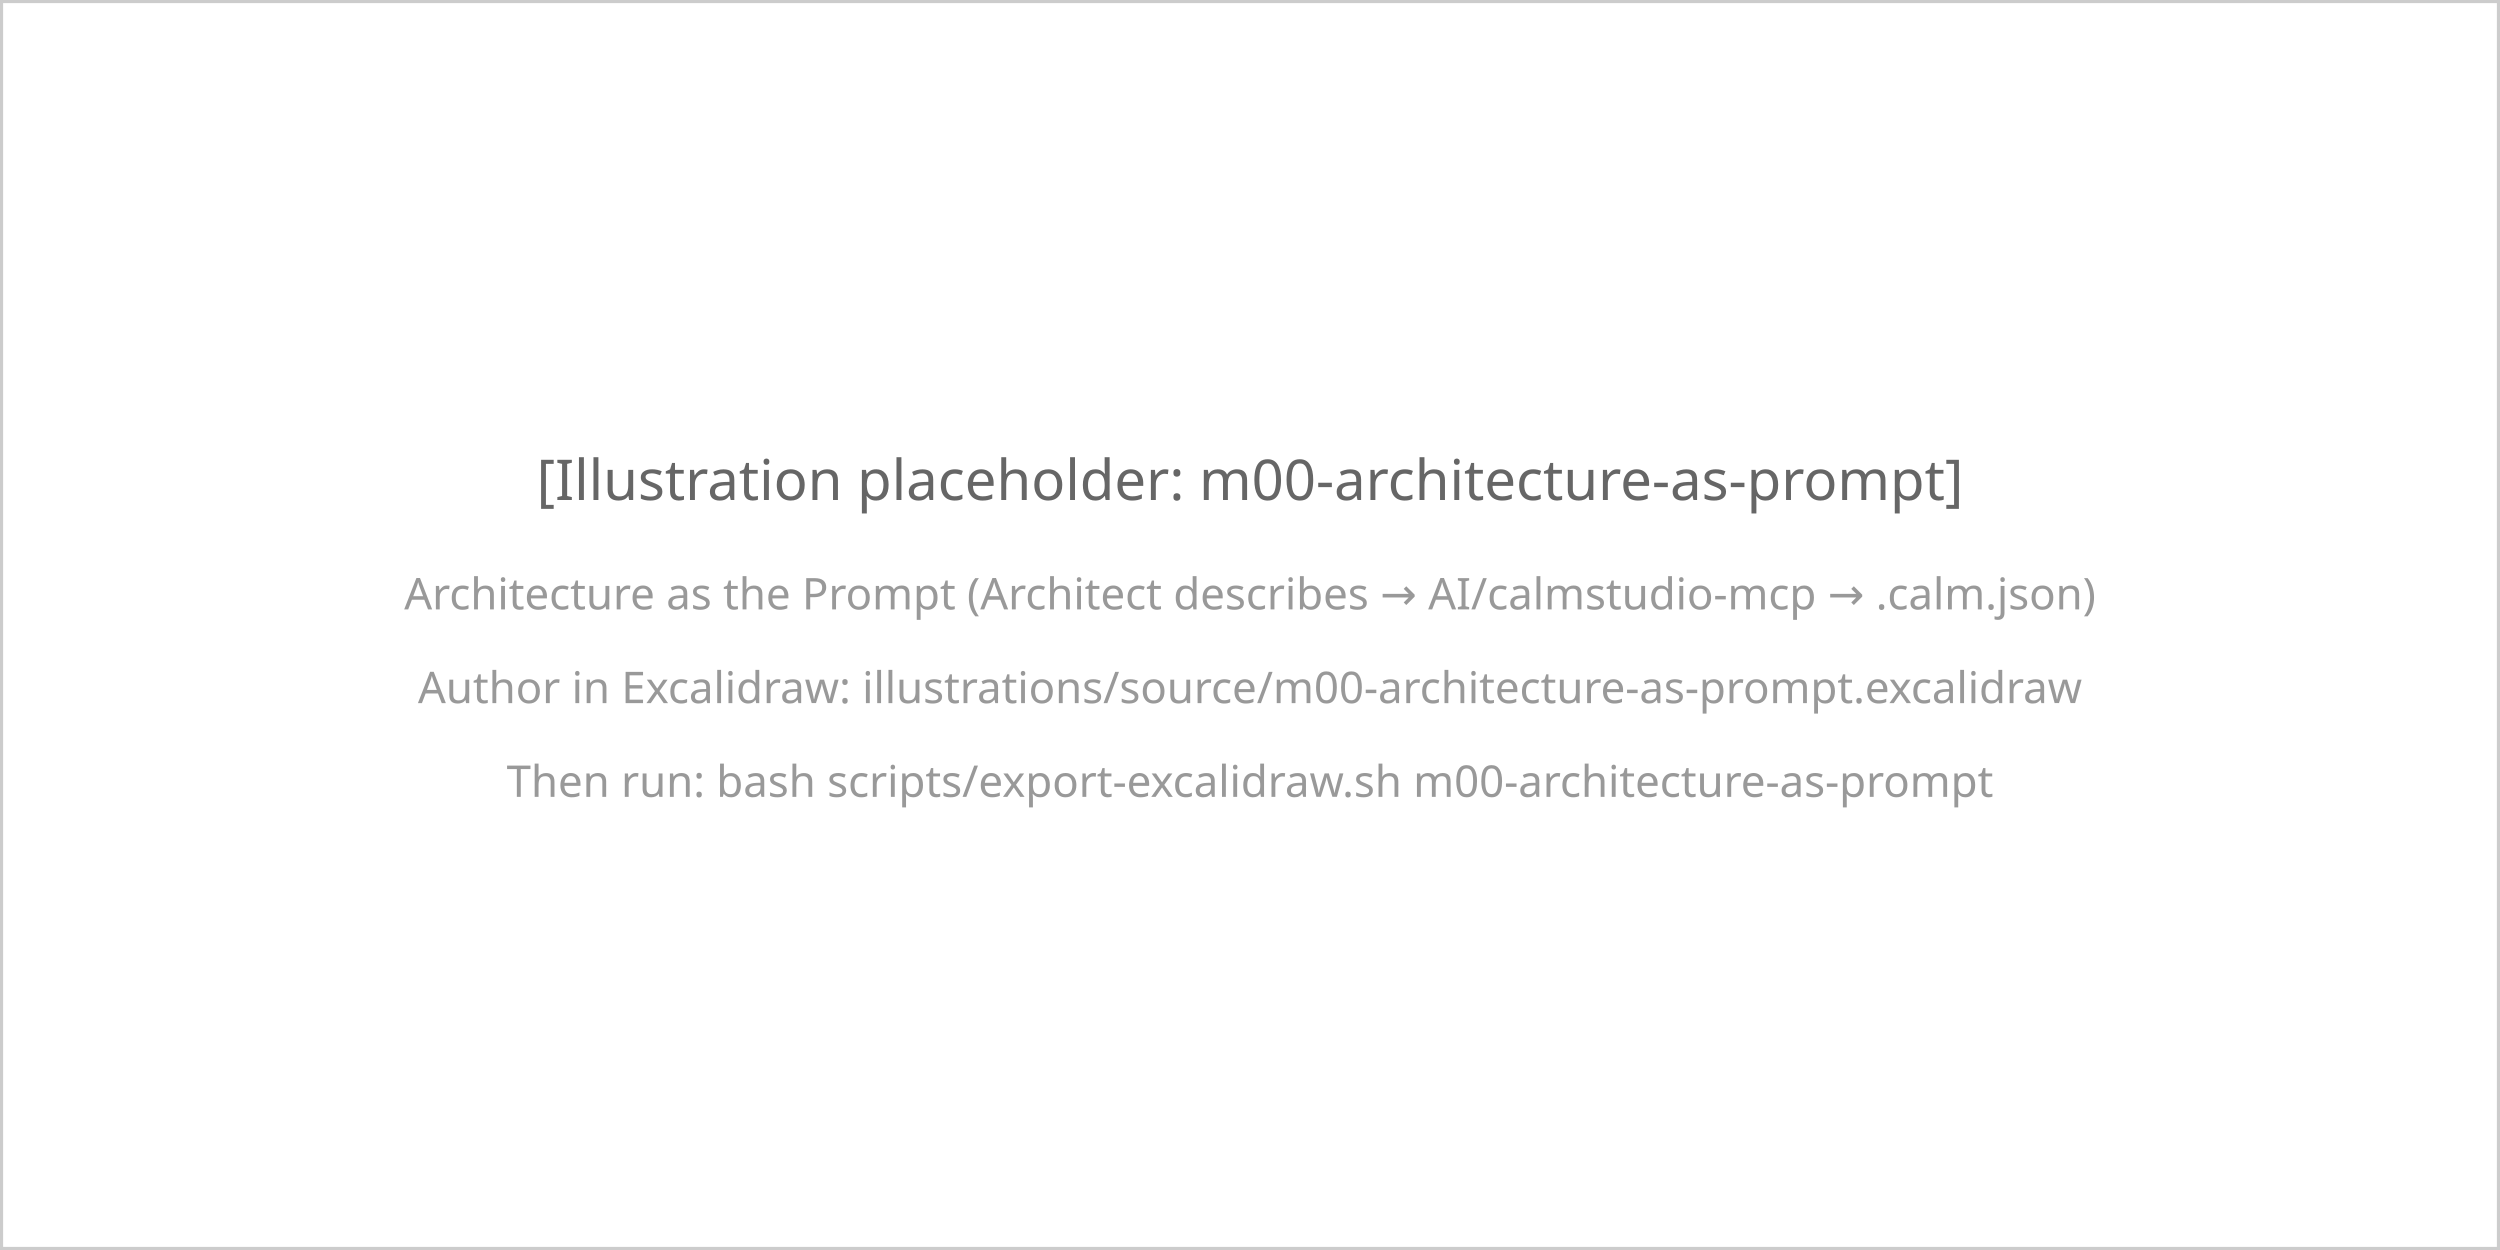
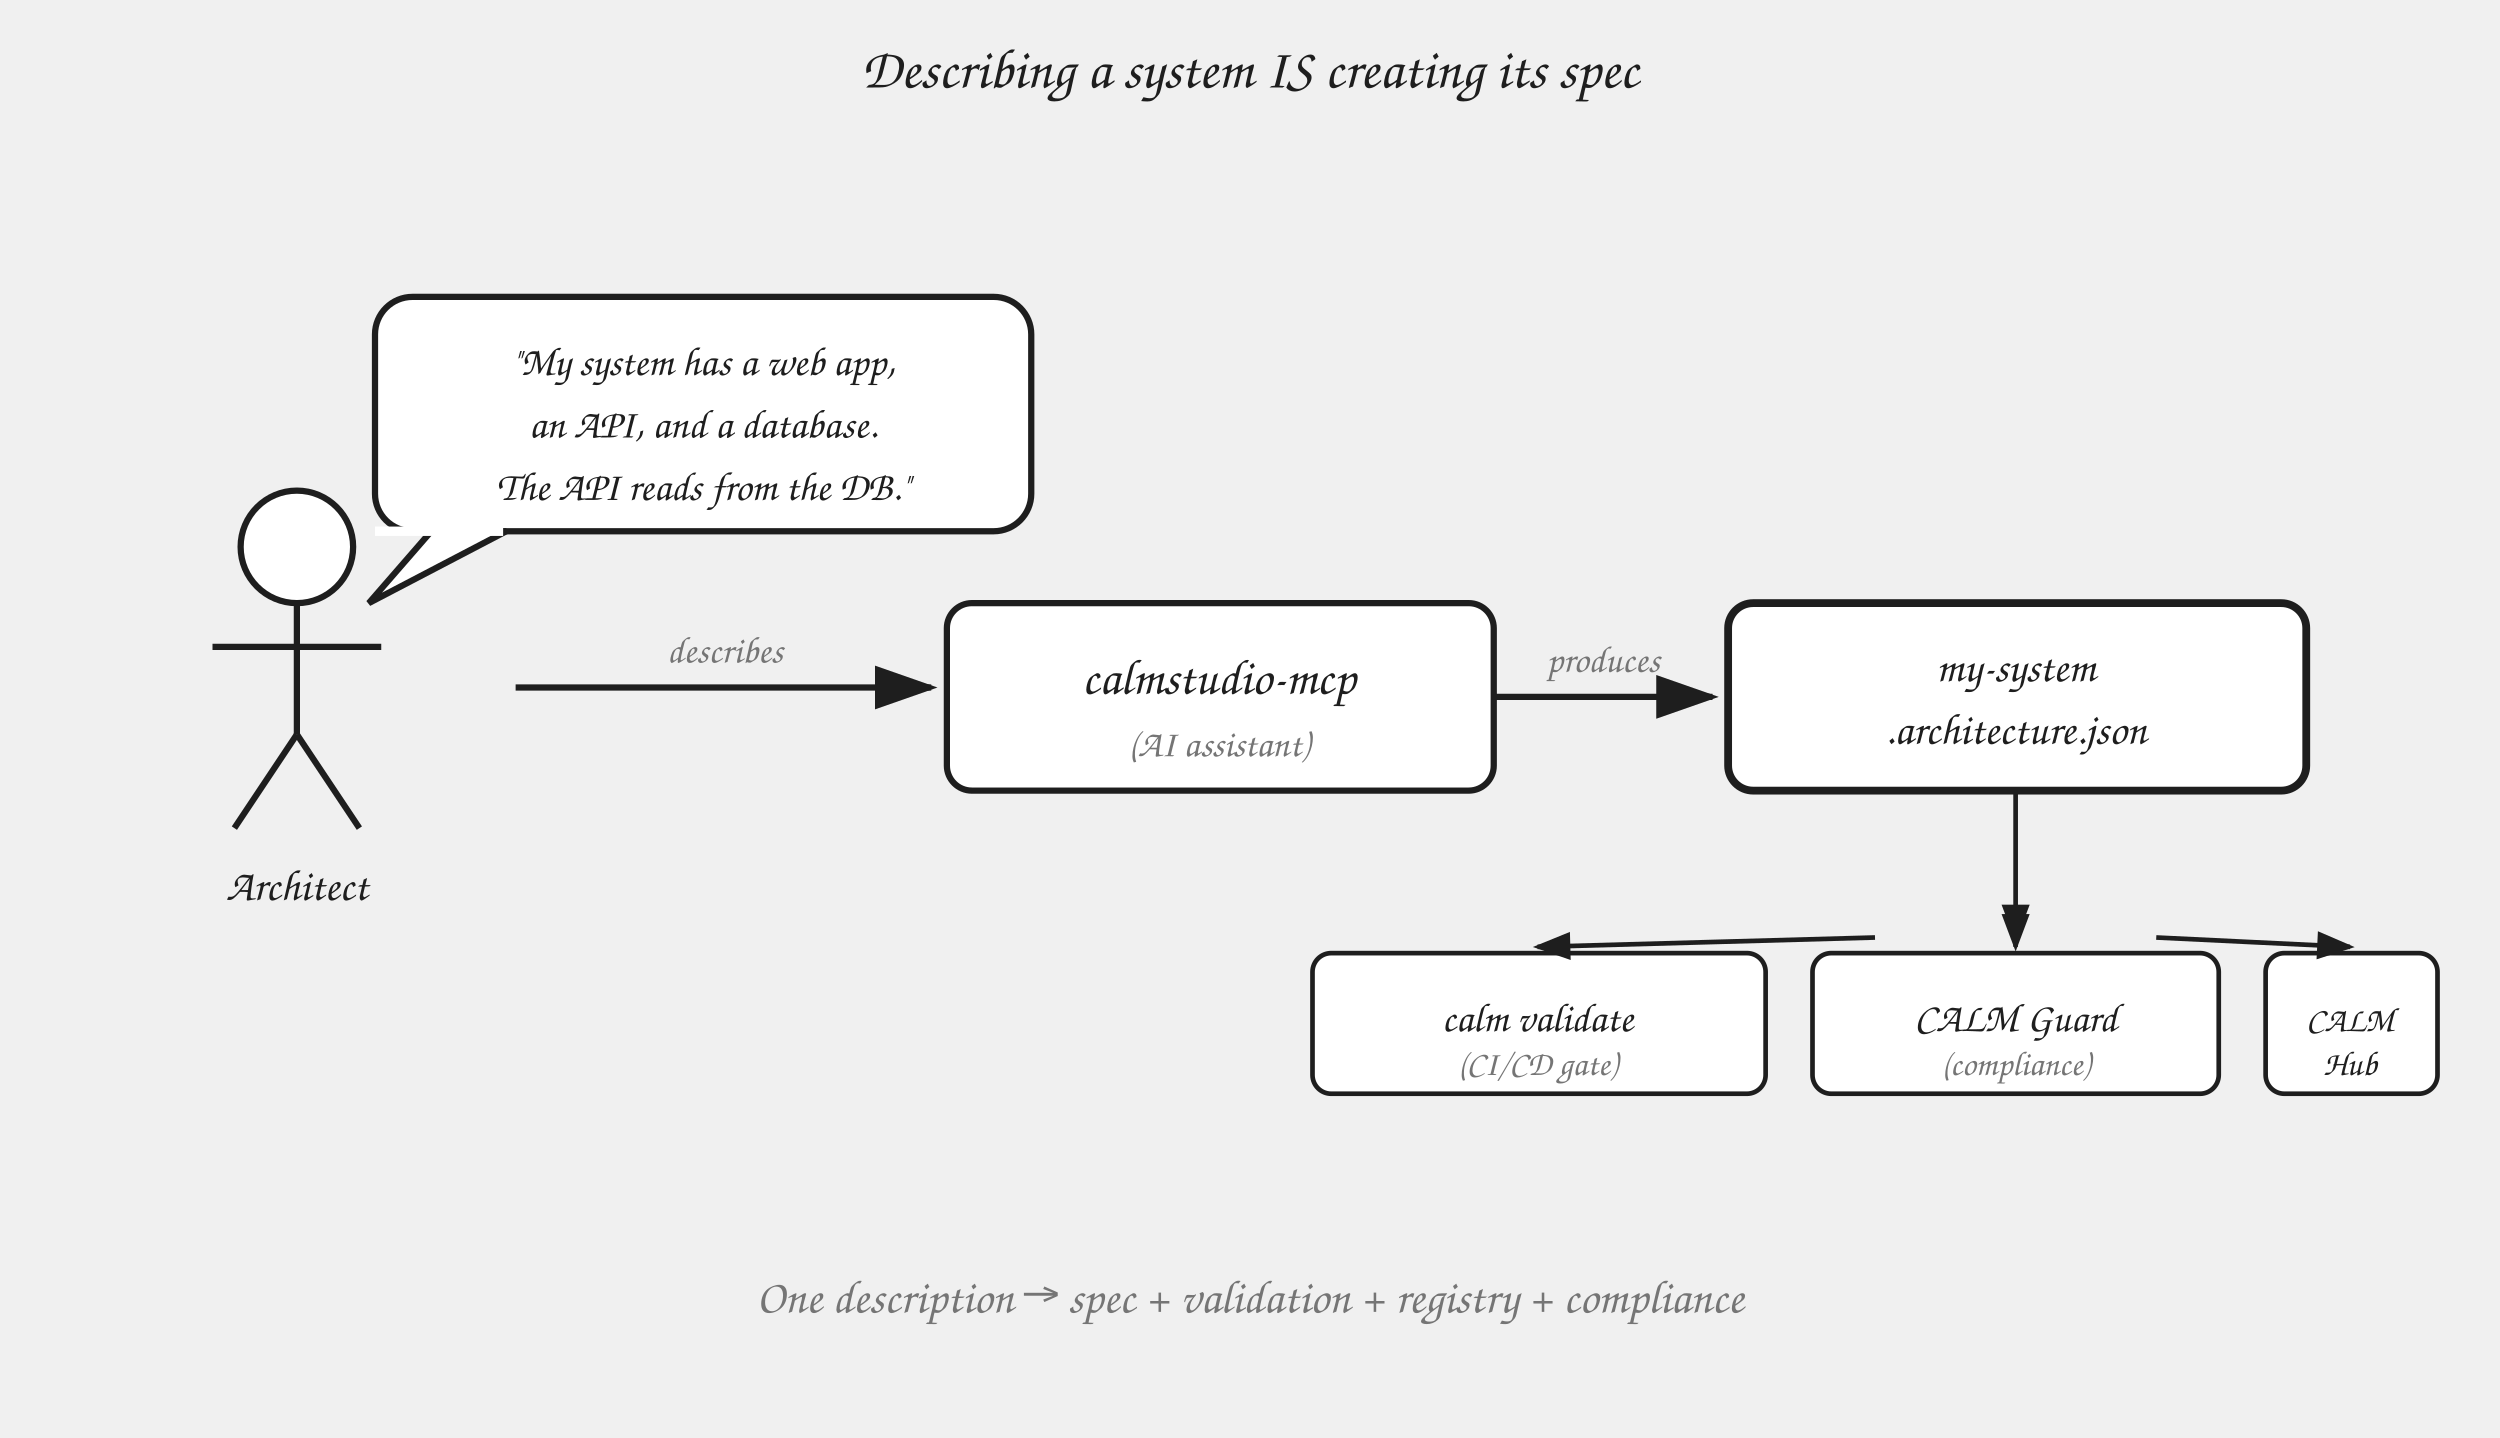
- <svg xmlns="http://www.w3.org/2000/svg" width="800" height="400" viewBox="0 0 800 400">
-   <rect width="800" height="400" fill="white" stroke="#cccccc" stroke-width="2" />
-   <text x="400" y="160" text-anchor="middle" font-family="sans-serif" font-size="18" fill="#666666">
-     [Illustration placeholder: m00-architecture-as-prompt]
-   </text>
-   <text x="400" y="195" text-anchor="middle" font-family="sans-serif" font-size="14" fill="#999999">
-     Architecture as the Prompt (Architect describes → AI/calmstudio-mcp → .calm.json)
-   </text>
-   <text x="400" y="225" text-anchor="middle" font-family="sans-serif" font-size="14" fill="#999999">
-     Author in Excalidraw: illustrations/source/m00-architecture-as-prompt.excalidraw
-   </text>
-   <text x="400" y="255" text-anchor="middle" font-family="sans-serif" font-size="14" fill="#999999">
-     Then run: bash scripts/export-excalidraw.sh m00-architecture-as-prompt
-   </text>
+ <svg xmlns="http://www.w3.org/2000/svg" viewBox="0 0 800 460" width="800" height="460" style="background:#ffffff">
+   <defs>
+     <marker id="arr" markerWidth="10" markerHeight="7" refX="9" refY="3.5" orient="auto">
+       <polygon points="0 0, 10 3.5, 0 7" fill="#1e1e1e" />
+     </marker>
+     <marker id="arr-sm" markerWidth="8" markerHeight="6" refX="7" refY="3" orient="auto">
+       <polygon points="0 0, 8 3, 0 6" fill="#1e1e1e" />
+     </marker>
+   </defs>
+   <text x="400" y="28" text-anchor="middle" font-family="Virgil, 'Segoe UI Emoji', cursive" font-size="18" fill="#1e1e1e">Describing a system IS creating its spec</text>
+   <circle cx="95" cy="175" r="18" fill="#ffffff" stroke="#1e1e1e" stroke-width="2" />
+   <line x1="95" y1="193" x2="95" y2="235" stroke="#1e1e1e" stroke-width="2" />
+   <line x1="68" y1="207" x2="122" y2="207" stroke="#1e1e1e" stroke-width="2" />
+   <line x1="95" y1="235" x2="75" y2="265" stroke="#1e1e1e" stroke-width="2" />
+   <line x1="95" y1="235" x2="115" y2="265" stroke="#1e1e1e" stroke-width="2" />
+   <text x="95" y="288" text-anchor="middle" font-family="Virgil, 'Segoe UI Emoji', cursive" font-size="14" fill="#1e1e1e">Architect</text>
+   <rect x="120" y="95" width="210" height="75" rx="12" fill="#ffffff" stroke="#1e1e1e" stroke-width="2" />
+   <polygon points="138,170 118,193 162,170" fill="#ffffff" stroke="#1e1e1e" stroke-width="2" />
+   <line x1="120" y1="170" x2="161" y2="170" stroke="#ffffff" stroke-width="3" />
+   <text x="225" y="120" text-anchor="middle" font-family="Virgil, 'Segoe UI Emoji', cursive" font-size="13" fill="#1e1e1e">"My system has a web app,</text>
+   <text x="225" y="140" text-anchor="middle" font-family="Virgil, 'Segoe UI Emoji', cursive" font-size="13" fill="#1e1e1e">an API, and a database.</text>
+   <text x="225" y="160" text-anchor="middle" font-family="Virgil, 'Segoe UI Emoji', cursive" font-size="13" fill="#1e1e1e">The API reads from the DB."</text>
+   <line x1="165" y1="220" x2="298" y2="220" stroke="#1e1e1e" stroke-width="2" marker-end="url(#arr)" />
+   <text x="232" y="212" text-anchor="middle" font-family="Virgil, 'Segoe UI Emoji', cursive" font-size="12" fill="#757575">describes</text>
+   <rect x="303" y="193" width="175" height="60" rx="8" fill="#ffffff" stroke="#1e1e1e" stroke-width="2" />
+   <text x="390" y="222" text-anchor="middle" font-family="Virgil, 'Segoe UI Emoji', cursive" font-size="16" fill="#1e1e1e">calmstudio-mcp</text>
+   <text x="390" y="242" text-anchor="middle" font-family="Virgil, 'Segoe UI Emoji', cursive" font-size="12" fill="#757575">(AI assistant)</text>
+   <line x1="478" y1="223" x2="548" y2="223" stroke="#1e1e1e" stroke-width="2" marker-end="url(#arr)" />
+   <text x="513" y="215" text-anchor="middle" font-family="Virgil, 'Segoe UI Emoji', cursive" font-size="12" fill="#757575">produces</text>
+   <rect x="553" y="193" width="185" height="60" rx="8" fill="#ffffff" stroke="#1e1e1e" stroke-width="2.5" />
+   <text x="645" y="218" text-anchor="middle" font-family="Virgil, 'Segoe UI Emoji', cursive" font-size="14" fill="#1e1e1e">my-system</text>
+   <text x="645" y="238" text-anchor="middle" font-family="Virgil, 'Segoe UI Emoji', cursive" font-size="14" fill="#1e1e1e">.architecture.json</text>
+   <line x1="645" y1="253" x2="645" y2="300" stroke="#1e1e1e" stroke-width="1.5" marker-end="url(#arr-sm)" />
+   <rect x="420" y="305" width="145" height="45" rx="6" fill="#ffffff" stroke="#1e1e1e" stroke-width="1.5" />
+   <text x="492" y="330" text-anchor="middle" font-family="Virgil, 'Segoe UI Emoji', cursive" font-size="13" fill="#1e1e1e">calm validate</text>
+   <text x="492" y="344" text-anchor="middle" font-family="Virgil, 'Segoe UI Emoji', cursive" font-size="11" fill="#757575">(CI/CD gate)</text>
+   <rect x="580" y="305" width="130" height="45" rx="6" fill="#ffffff" stroke="#1e1e1e" stroke-width="1.5" />
+   <text x="645" y="330" text-anchor="middle" font-family="Virgil, 'Segoe UI Emoji', cursive" font-size="13" fill="#1e1e1e">CALM Guard</text>
+   <text x="645" y="344" text-anchor="middle" font-family="Virgil, 'Segoe UI Emoji', cursive" font-size="11" fill="#757575">(compliance)</text>
+   <rect x="725" y="305" width="55" height="45" rx="6" fill="#ffffff" stroke="#1e1e1e" stroke-width="1.5" />
+   <text x="752" y="330" text-anchor="middle" font-family="Virgil, 'Segoe UI Emoji', cursive" font-size="11" fill="#1e1e1e">CALM</text>
+   <text x="752" y="344" text-anchor="middle" font-family="Virgil, 'Segoe UI Emoji', cursive" font-size="11" fill="#1e1e1e">Hub</text>
+   <line x1="600" y1="300" x2="492" y2="303" stroke="#1e1e1e" stroke-width="1.5" marker-end="url(#arr-sm)" />
+   <line x1="645" y1="300" x2="645" y2="303" stroke="#1e1e1e" stroke-width="1.5" marker-end="url(#arr-sm)" />
+   <line x1="690" y1="300" x2="752" y2="303" stroke="#1e1e1e" stroke-width="1.5" marker-end="url(#arr-sm)" />
+   <text x="400" y="420" text-anchor="middle" font-family="Virgil, 'Segoe UI Emoji', cursive" font-size="15" fill="#757575">One description → spec + validation + registry + compliance</text>
</svg>
